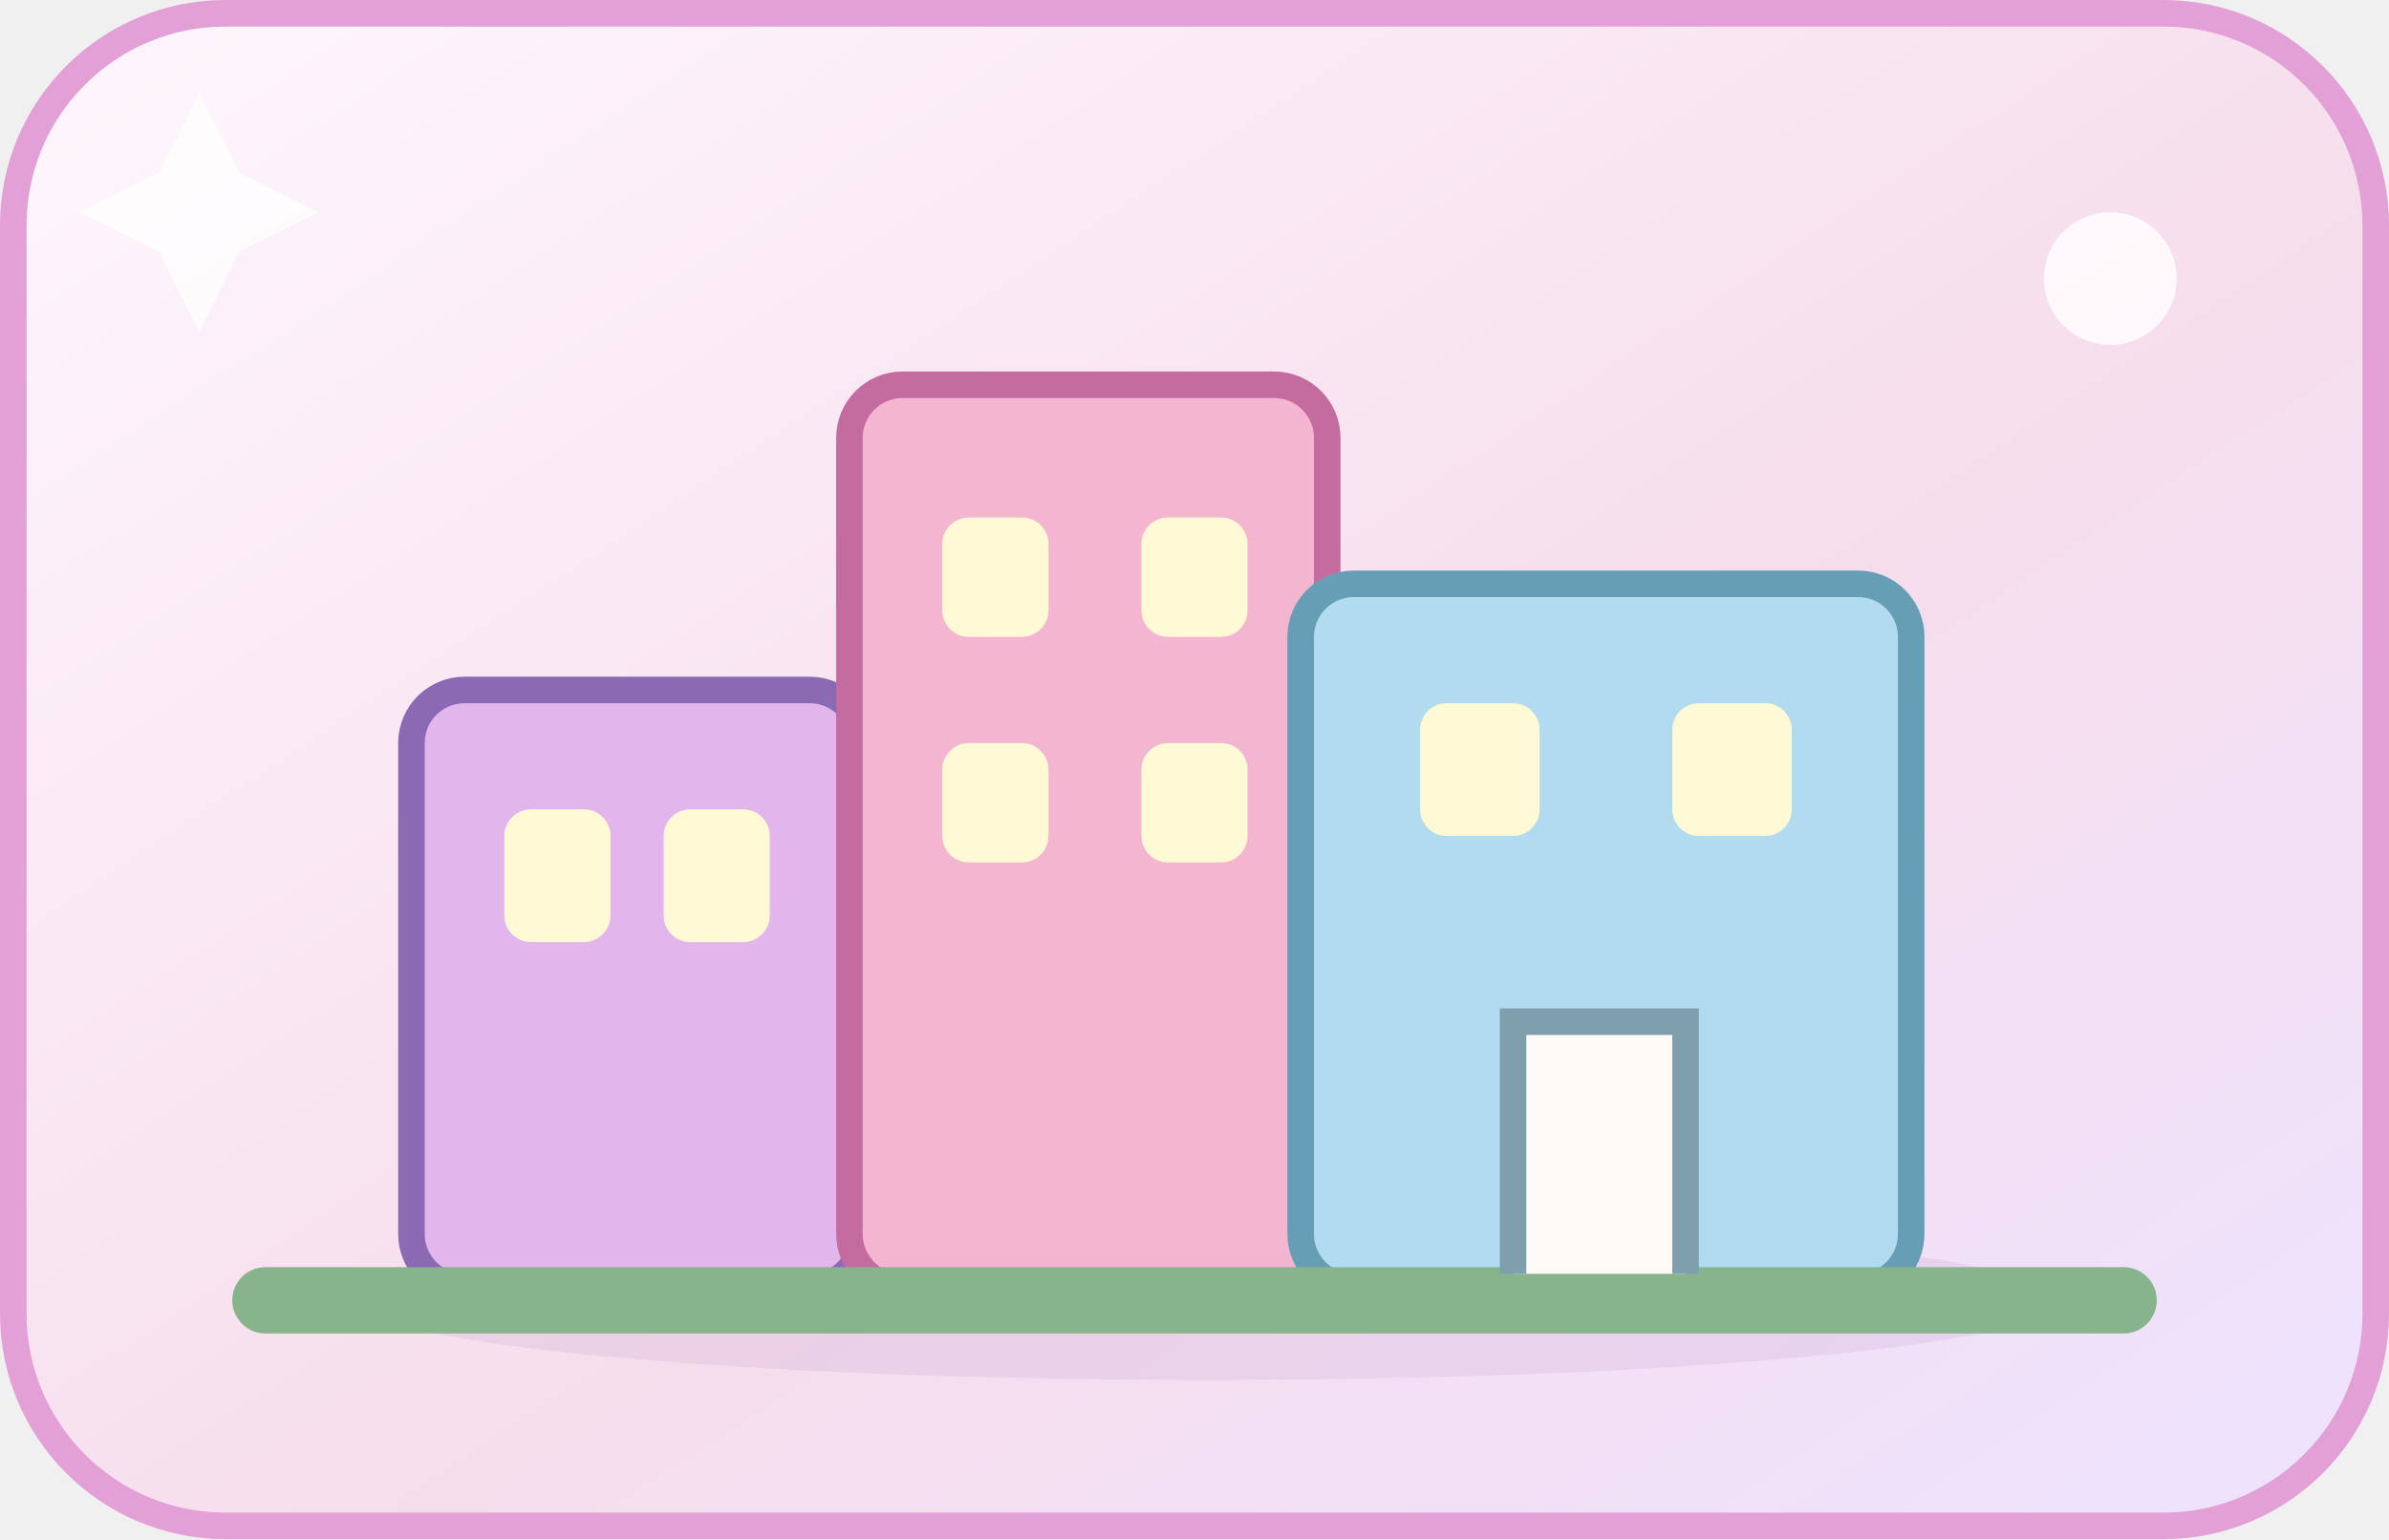
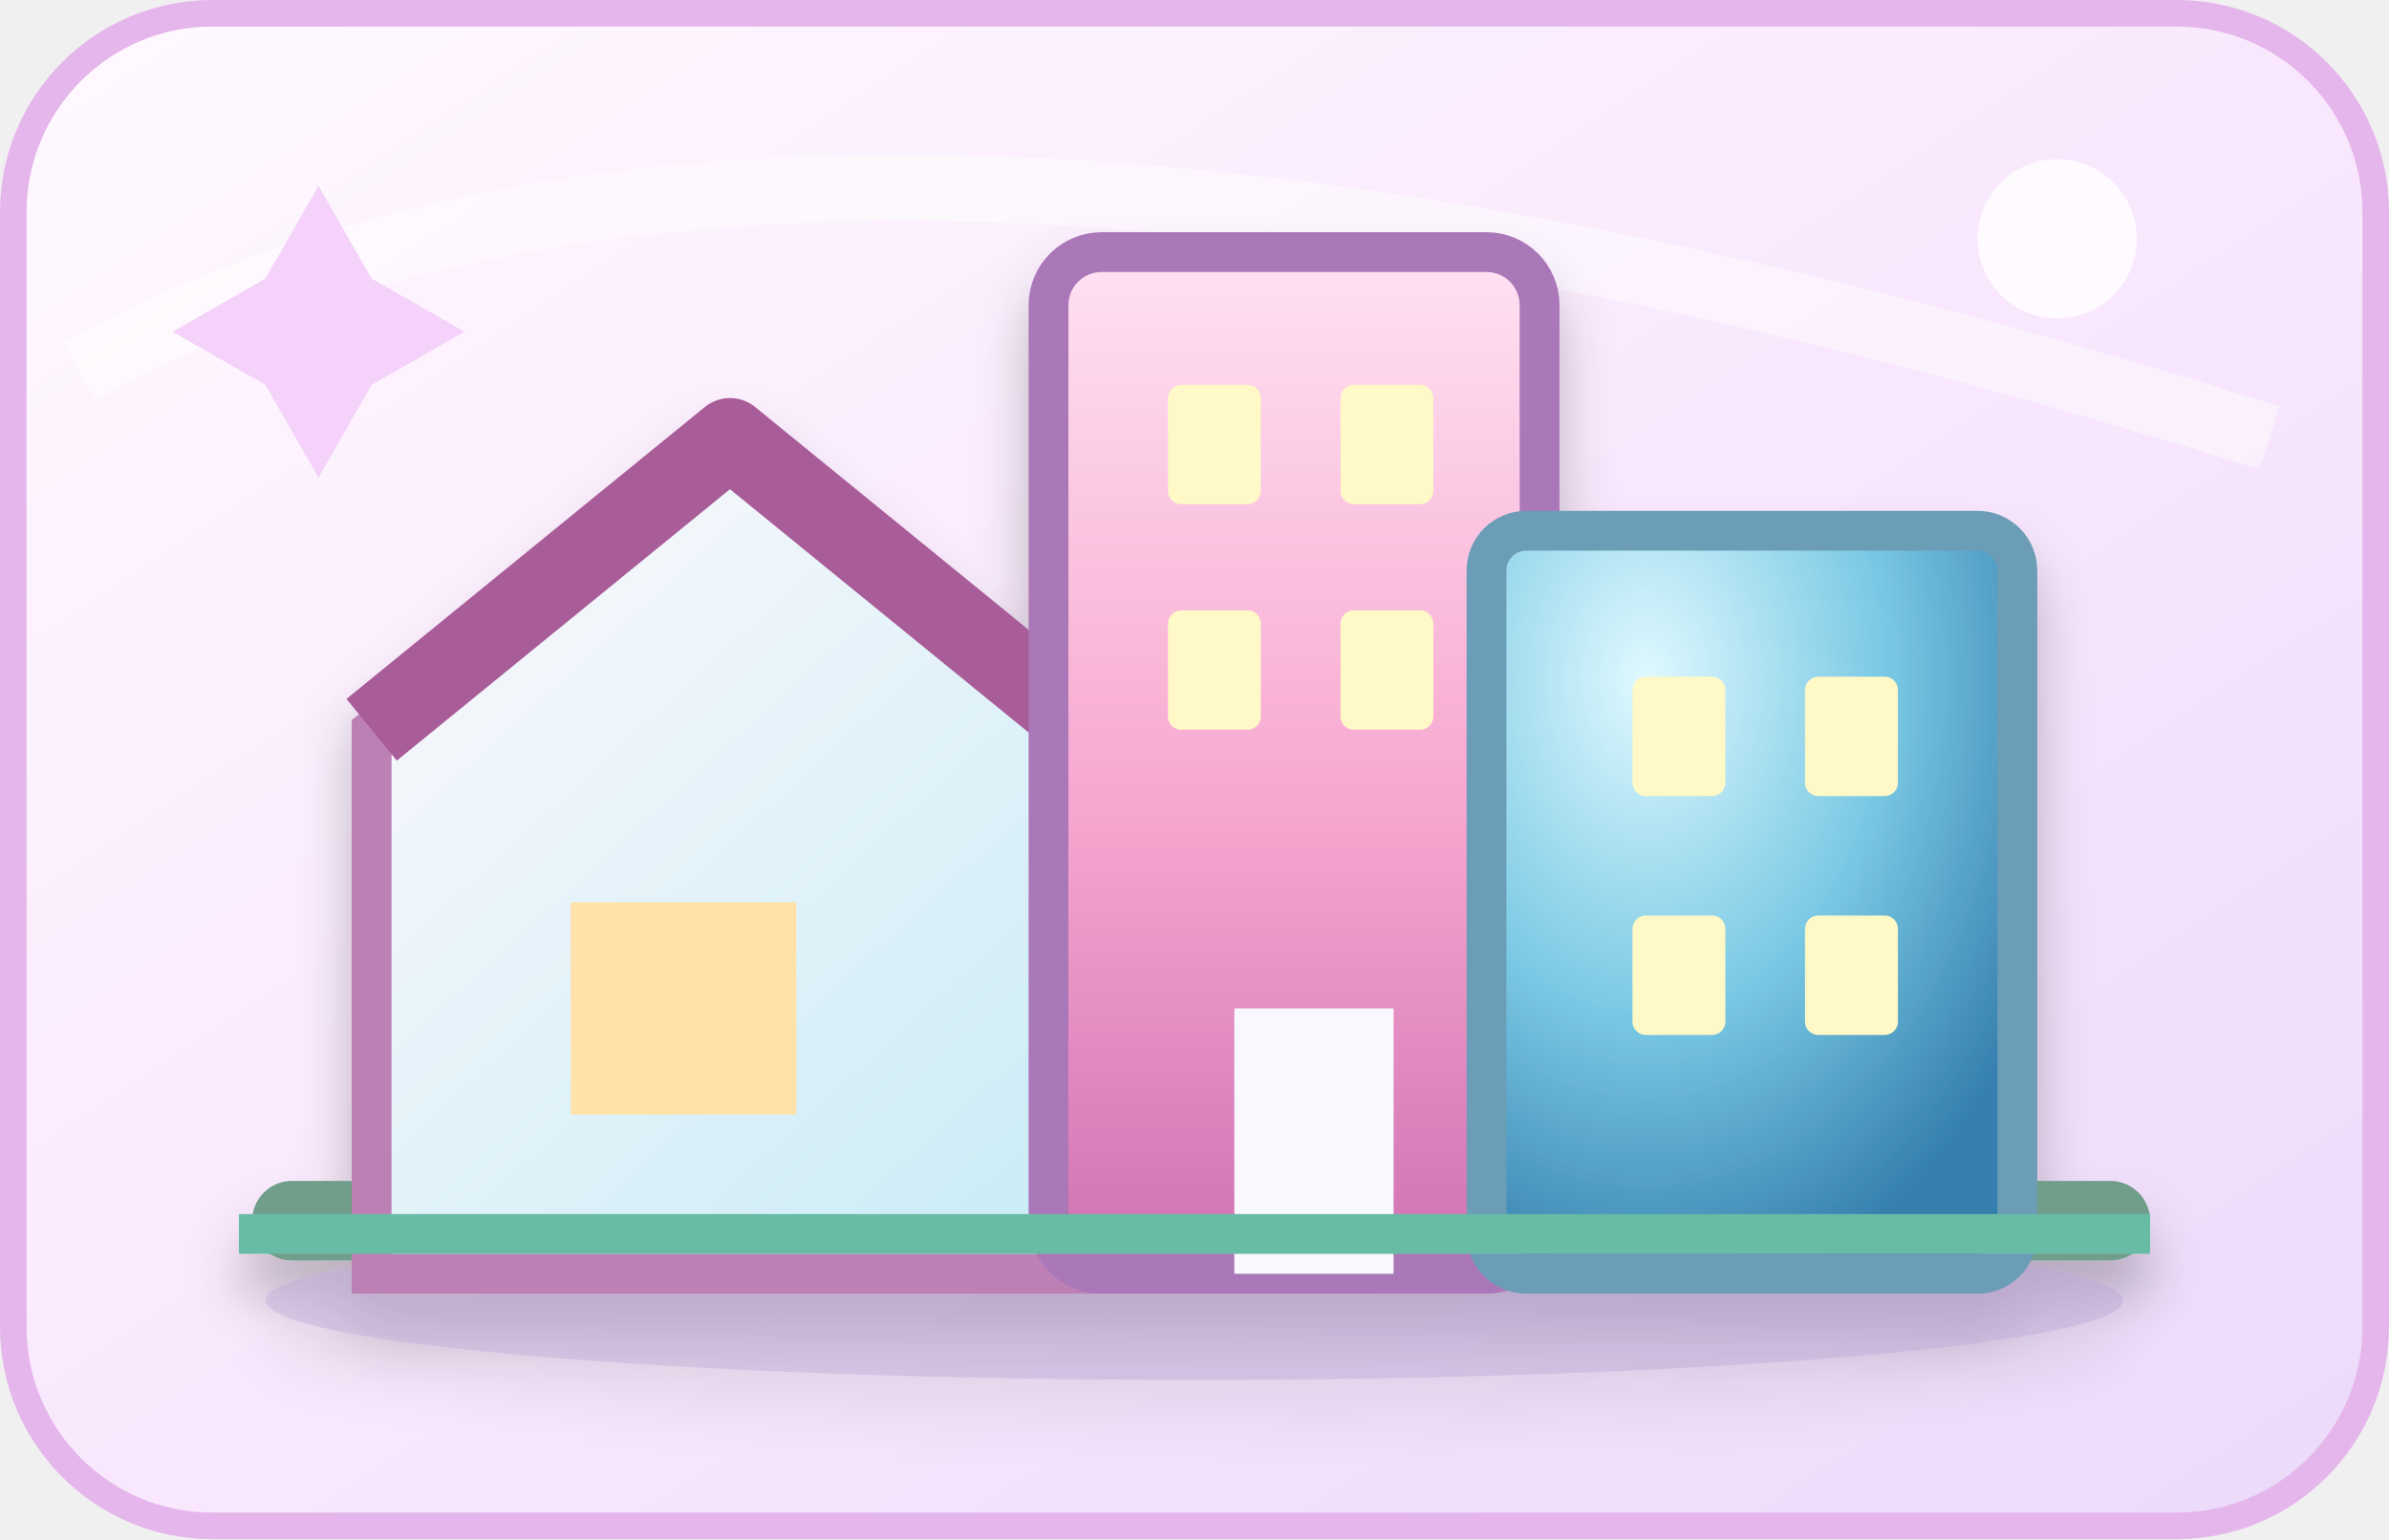
- <svg xmlns="http://www.w3.org/2000/svg" viewBox="0 0 180 116" role="img">
+ <svg xmlns="http://www.w3.org/2000/svg" viewBox="0 0 180 116" role="img" aria-label="city">
  <defs>
-     <linearGradient id="bg" x1="0" y1="0" x2="1" y2="1">
-       <stop stop-color="#fff7fd" />
-       <stop offset=".58" stop-color="#f6ddec" />
-       <stop offset="1" stop-color="#eee3ff" />
+     <linearGradient id="canvas" x2="1" y2="1">
+       <stop stop-color="#fff9ff" />
+       <stop offset=".5" stop-color="#f9e8fd" />
+       <stop offset="1" stop-color="#ecdafa" />
    </linearGradient>
+     <radialGradient id="ocean" cx=".3" cy=".2" r=".85">
+       <stop stop-color="#e0f9ff" />
+       <stop offset=".53" stop-color="#7ac9e4" />
+       <stop offset="1" stop-color="#347fae" />
+     </radialGradient>
+     <linearGradient id="grass" x2=".8" y2="1">
+       <stop stop-color="#b5e49a" />
+       <stop offset="1" stop-color="#6db58a" />
+     </linearGradient>
+     <linearGradient id="glass" x2=".8" y2="1">
+       <stop stop-color="#fffafd" />
+       <stop offset="1" stop-color="#ccecf6" />
+     </linearGradient>
+     <linearGradient id="pink" x2="0" y2="1">
+       <stop stop-color="#ffe2f3" />
+       <stop offset=".55" stop-color="#f7a6cf" />
+       <stop offset="1" stop-color="#cf70b2" />
+     </linearGradient>
+     <linearGradient id="gold" x2="1" y2="1">
+       <stop stop-color="#fff9c9" />
+       <stop offset=".55" stop-color="#f9cf7c" />
+       <stop offset="1" stop-color="#df9e6e" />
+     </linearGradient>
+     <filter id="lift" x="-25%" y="-25%" width="150%" height="165%">
+       <feGaussianBlur in="SourceAlpha" stdDeviation="2" />
+       <feOffset dy="3" />
+       <feComponentTransfer>
+         <feFuncA type="linear" slope=".24" />
+       </feComponentTransfer>
+       <feMerge>
+         <feMergeNode />
+         <feMergeNode in="SourceGraphic" />
+       </feMerge>
+     </filter>
  </defs>
-   <rect x="1" y="1" width="178" height="114" rx="16" fill="url(#bg)" stroke="#e3a0d6" stroke-width="2" />
-   <ellipse cx="91" cy="98" rx="64" ry="6" fill="#caa7d3" opacity=".24" />
-   <rect x="31" y="52" width="34" height="45" rx="4" fill="#e2b5ed" stroke="#8b69b3" stroke-width="2" />
-   <rect x="64" y="29" width="36" height="68" rx="4" fill="#f4b5d1" stroke="#c46c9f" stroke-width="2" />
-   <rect x="98" y="44" width="46" height="53" rx="4" fill="#b1dcef" stroke="#669eb6" stroke-width="2" />
-   <g fill="#fff9d5">
-     <rect x="38" y="61" width="8" height="10" rx="2" />
-     <rect x="50" y="61" width="8" height="10" rx="2" />
-     <rect x="71" y="39" width="8" height="9" rx="2" />
-     <rect x="86" y="39" width="8" height="9" rx="2" />
-     <rect x="71" y="56" width="8" height="9" rx="2" />
-     <rect x="86" y="56" width="8" height="9" rx="2" />
-     <rect x="107" y="53" width="9" height="10" rx="2" />
-     <rect x="126" y="53" width="9" height="10" rx="2" />
+   <rect x="1" y="1" width="178" height="114" rx="15" fill="url(#canvas)" stroke="#e5b6eb" stroke-width="2" />
+   <path d="M6 28q54-30 165 5" fill="none" stroke="#fff" stroke-width="5" opacity=".45" />
+   <circle cx="155" cy="18" r="6" fill="#fff" opacity=".8" />
+   <path d="M20 21l4-7 4 7 7 4-7 4-4 7-4-7-7-4z" fill="#f4d2f9" />
+   <g filter="url(#lift)">
+     <ellipse cx="90" cy="98" rx="70" ry="6" fill="#927cb2" opacity=".25" />
+     <path d="M22 92h137" stroke="#719d8b" stroke-width="6" stroke-linecap="round" />
+     <path d="M28 55l27-21 27 21v41H28z" fill="url(#glass)" stroke="#bd80b4" stroke-width="3" />
+     <path d="M28 55l27-22 27 22" fill="none" stroke="#a85b98" stroke-width="6" stroke-linejoin="round" />
+     <path d="M43 68h17v16H43z" fill="#ffe2aa" />
+     <rect x="79" y="19" width="37" height="77" rx="4" fill="url(#pink)" stroke="#aa77b9" stroke-width="3" />
+     <rect x="112" y="40" width="40" height="56" rx="3" fill="url(#ocean)" stroke="#6c9db6" stroke-width="3" />
+     <g fill="#fff8c7">
+       <rect x="88" y="29" width="7" height="9" rx="1" />
+       <rect x="101" y="29" width="7" height="9" rx="1" />
+       <rect x="88" y="46" width="7" height="9" rx="1" />
+       <rect x="101" y="46" width="7" height="9" rx="1" />
+       <rect x="123" y="51" width="7" height="9" rx="1" />
+       <rect x="136" y="51" width="7" height="9" rx="1" />
+       <rect x="123" y="69" width="7" height="9" rx="1" />
+       <rect x="136" y="69" width="7" height="9" rx="1" />
+     </g>
+     <rect x="93" y="76" width="12" height="20" fill="#f9f8ff" />
+     <path d="M18 93h144" stroke="#67bba4" stroke-width="3" />
  </g>
-   <path d="M20 98h140" stroke="#87b48b" stroke-width="5" stroke-linecap="round" />
-   <path d="M114 96V77h13v19" fill="#fdfaf7" stroke="#7f9eae" stroke-width="2" />
-   <path d="M12 13l3-6 3 6 6 3-6 3-3 6-3-6-6-3z" fill="#fff" opacity=".75" />
-   <circle cx="159" cy="21" r="5" fill="#fff" opacity=".8" />
</svg>
